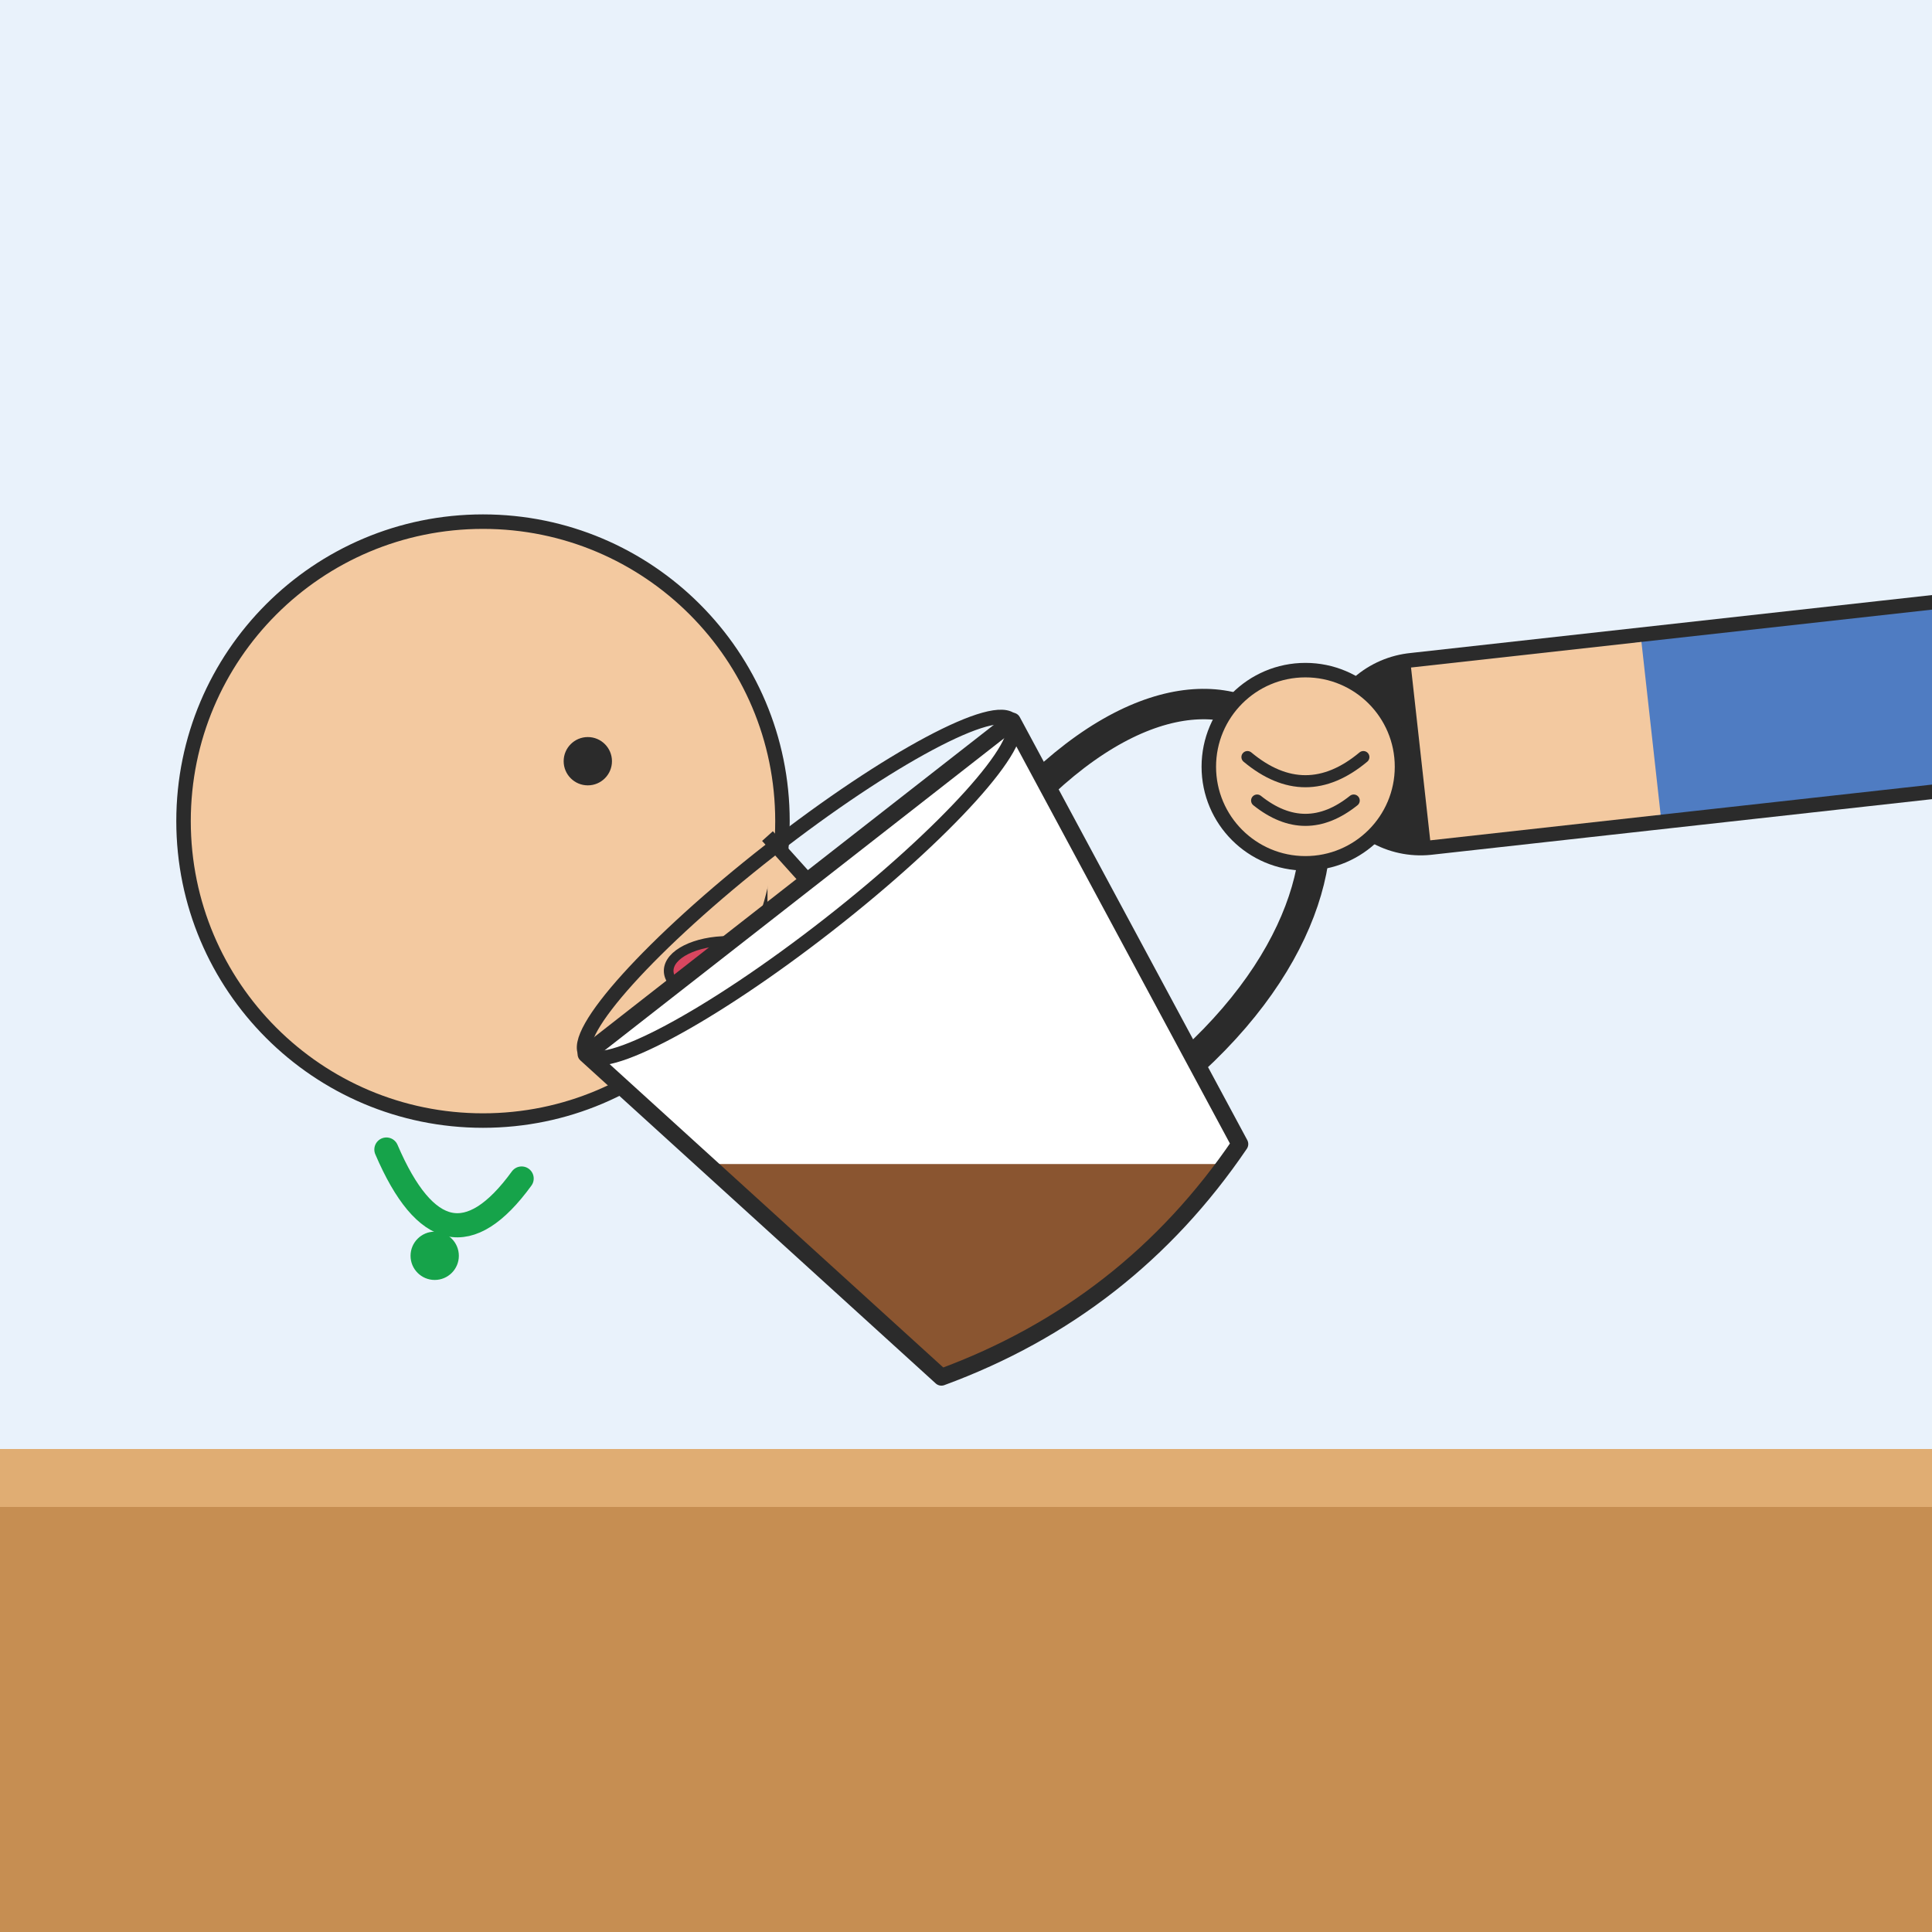
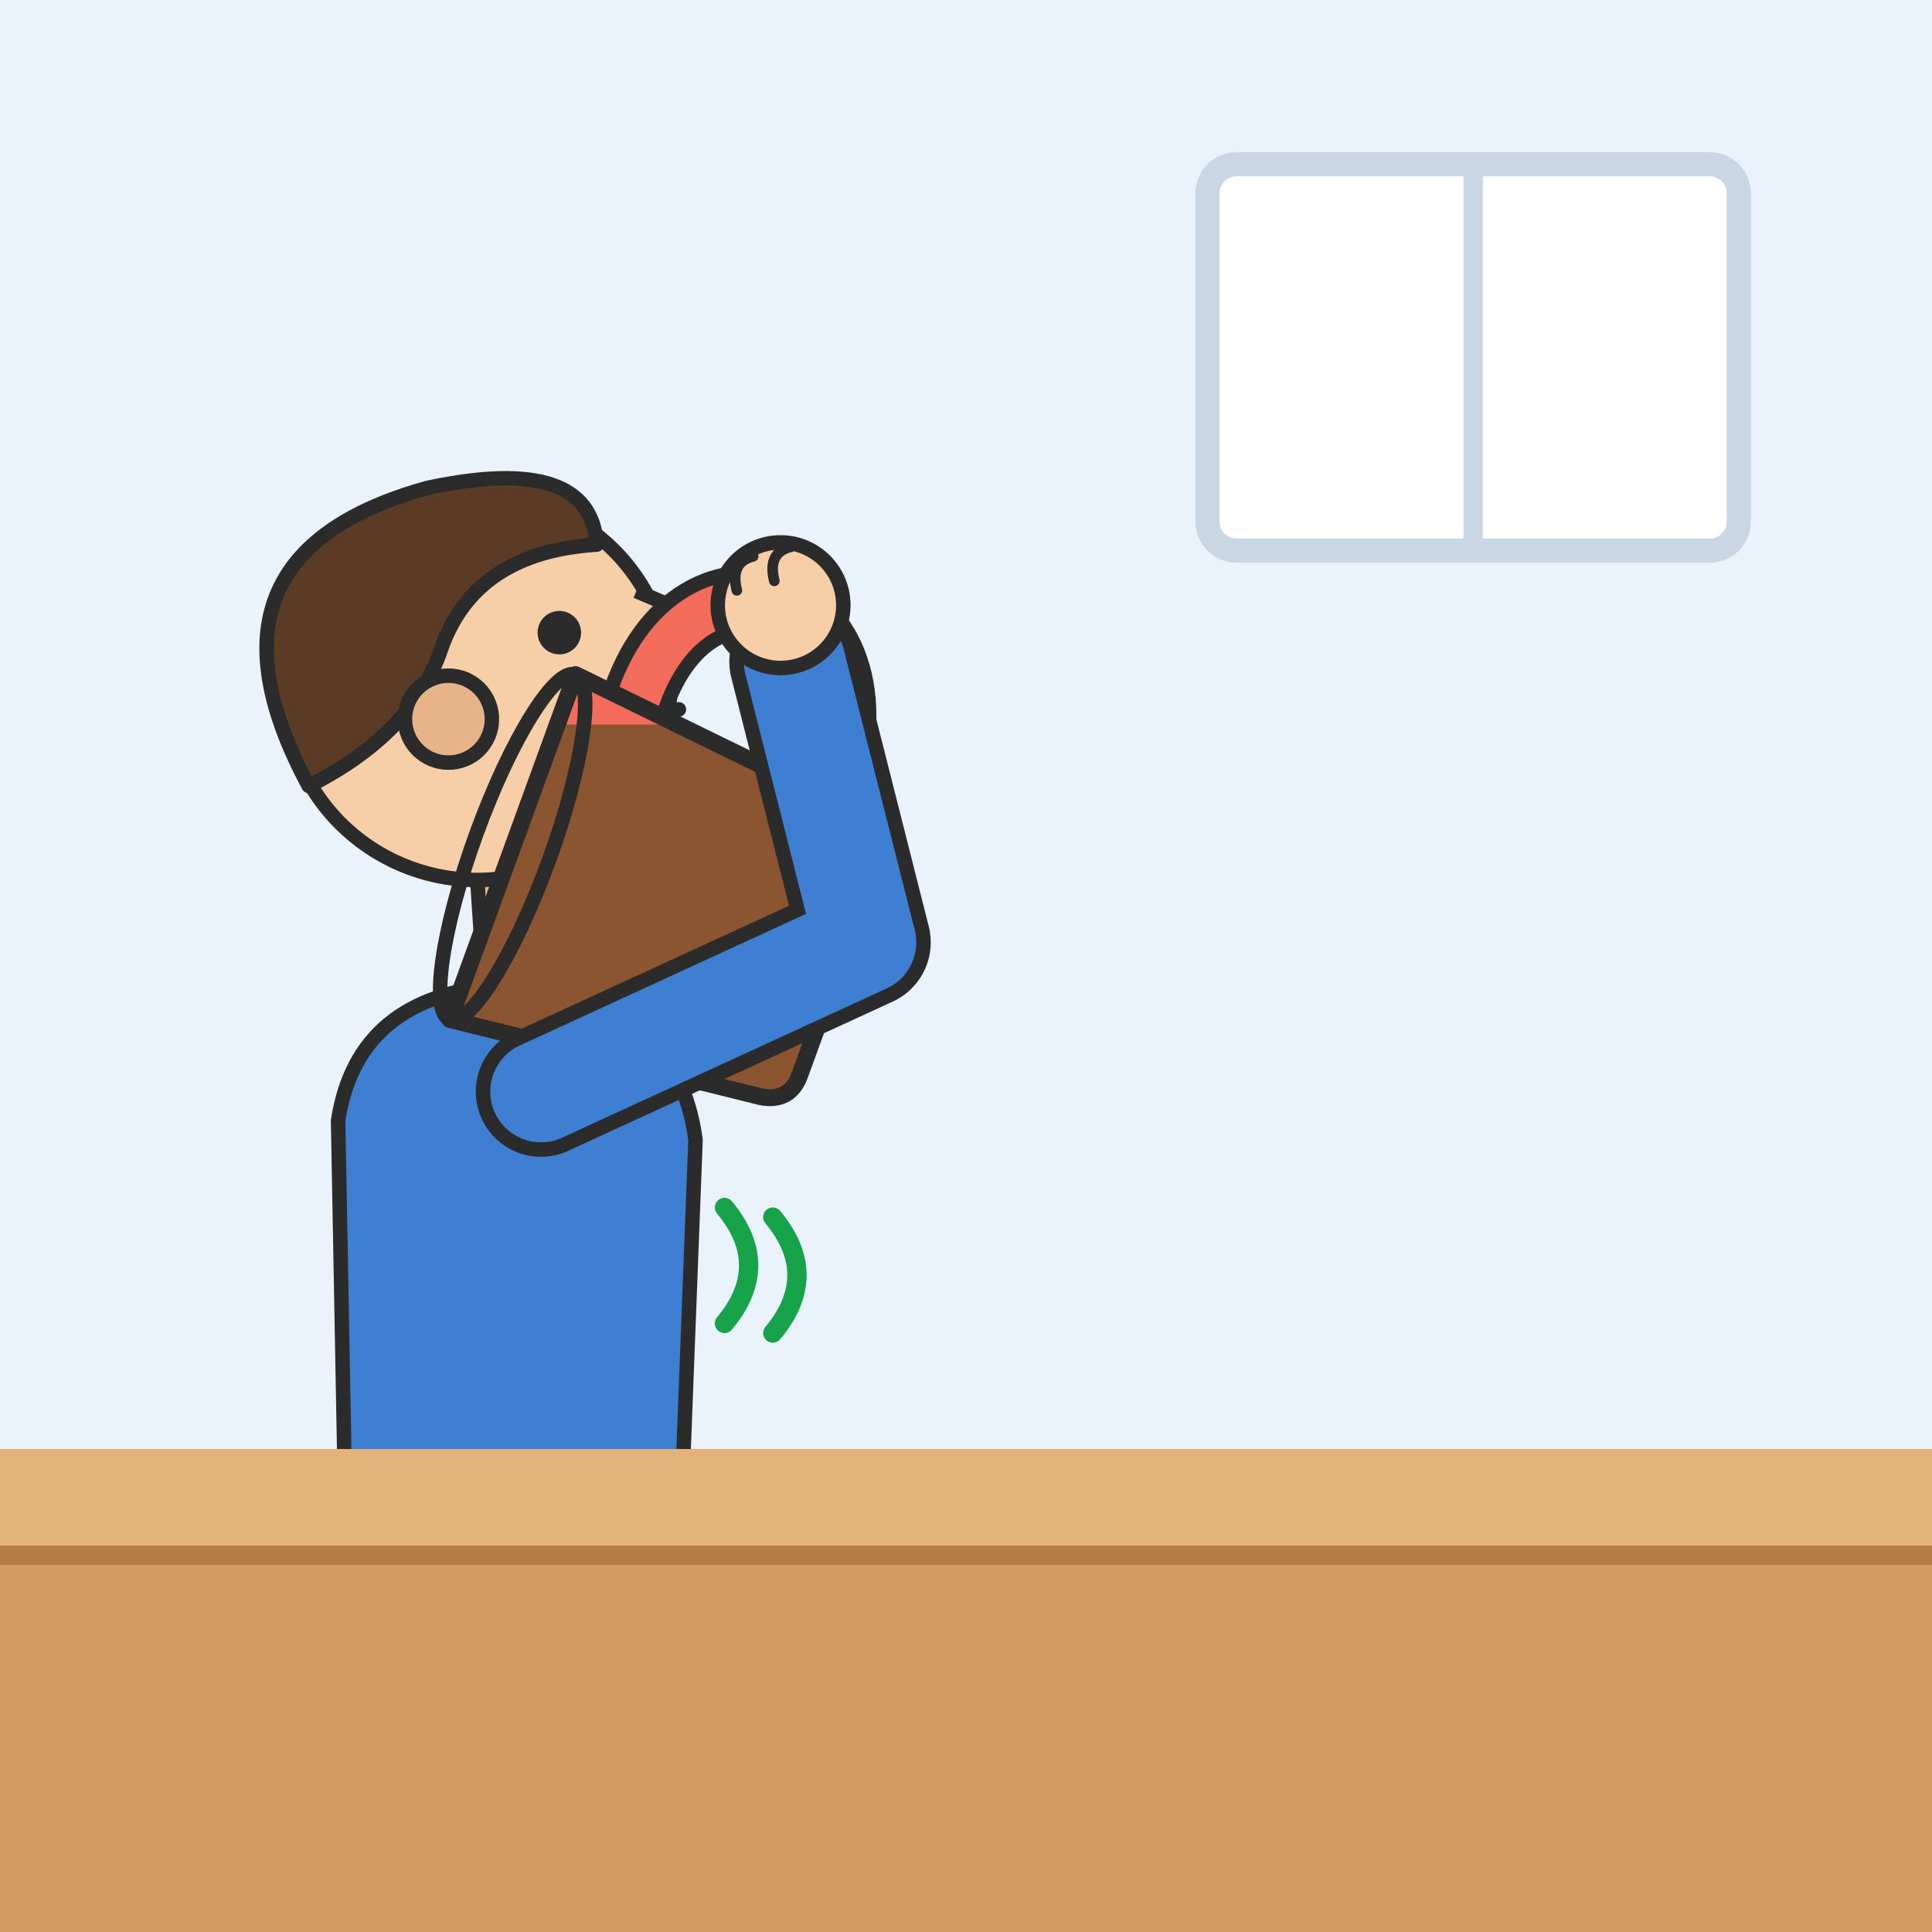
<svg xmlns="http://www.w3.org/2000/svg" viewBox="0 0 400 400" width="400" height="400">
-   <rect width="400" height="400" fill="#e9f2fb" />
-   <rect x="0" y="300" width="400" height="100" fill="#c68e52" />
-   <rect x="0" y="300" width="400" height="12" fill="#e0ad73" />
-   <circle cx="100" cy="170" r="62" fill="#f3c9a0" stroke="#2b2b2b" stroke-width="3" />
-   <path d="M38,162 q0,-55.8 62,-55.8 q55.8,0 62,43.4" fill="#6b4a2f" stroke="none" opacity="0.0" />
-   <circle cx="121.7" cy="157.6" r="5" fill="#2b2b2b" />
-   <path d="M158.9,173.1 l11.16,12.4 l-11.16,3.1" fill="#f3c9a0" stroke="#2b2b2b" stroke-width="3" stroke-linejoin="round" />
-   <ellipse cx="150.84" cy="201.0" rx="12.4" ry="6.2" fill="#d9465f" stroke="#2b2b2b" stroke-width="2" />
-   <clipPath id="c37">
-     <path d="M-40,-70 L40,-70 L28,0 Q0,9 -28,0 Z" transform="translate(225.8,261.0) rotate(-38) scale(1.4,1.4)" />
+   <rect width="400" height="400" fill="#eaf3fb" />
+   <rect x="250" y="34" width="110" height="80" rx="6" fill="#fff" stroke="#c9d6e3" stroke-width="5" />
+   <line x1="305" y1="34" x2="305" y2="114" stroke="#c9d6e3" stroke-width="4" />
+   <path d="M98,170 L100,200 L122,200 L120,170 Z" fill="#e7b48a" stroke="#2b2b2b" stroke-width="3" />
+   <path d="M72,340 L70,232 Q74,206 104,204 Q140,206 144,236 L140,340 Z" fill="#3f7fd1" stroke="#2b2b2b" stroke-width="3" stroke-linejoin="round" />
+   <g transform="rotate(-22 110 170)">
+     <circle cx="110" cy="140" r="40" fill="#f6cfa8" stroke="#2b2b2b" stroke-width="3" />
+     <path d="M148,134 L162,148 L146,152" fill="#f6cfa8" stroke="#2b2b2b" stroke-width="3" stroke-linejoin="round" />
+     <path d="M70,146 Q64,92 116,98 Q150,104 144,122 Q120,114 106,130 Q94,144 70,146 Z" fill="#5a3b25" stroke="#2b2b2b" stroke-width="3" stroke-linejoin="round" />
+     <circle cx="102" cy="144" r="9" fill="#e7b48a" stroke="#2b2b2b" stroke-width="3" />
+     <circle cx="130" cy="136" r="4.5" fill="#2b2b2b" />
+     <path d="M134,161 L147,160" stroke="#2b2b2b" stroke-width="3" stroke-linecap="round" />
+   </g>
+   <rect x="0" y="300" width="400" height="22" fill="#e3b27a" />
+   <rect x="0" y="322" width="400" height="78" fill="#d39b5f" />
+   <line x1="0" y1="322" x2="400" y2="322" stroke="#b57d45" stroke-width="4" />
+   <clipPath id="u1">
+     <path d="M-38,-72 L38,-72 L31,-6 Q30,0 24,0 L-24,0 Q-30,0 -31,-6 Z" transform="translate(173.8,200.0) rotate(-70) scale(1.0,1.0)" />
  </clipPath>
-   <g transform="translate(225.8,261.0) rotate(-38) scale(1.4,1.4)">
-     <path d="M38,-60 C84,-64 80,-18 30,-14" fill="none" stroke="#2b2b2b" stroke-width="4.5" stroke-linecap="round" />
-     <path d="M-40,-70 L40,-70 L28,0 Q0,9 -28,0 Z" fill="#fff" />
+   <g transform="translate(173.8,200.0) rotate(-70) scale(1.0,1.0)">
+     <path d="M36,-58 C76,-60 76,-14 31,-15" fill="none" stroke="#2b2b2b" stroke-width="15.00" stroke-linecap="round" />
+     <path d="M36,-58 C76,-60 76,-14 31,-15" fill="none" stroke="#f26b5b" stroke-width="9.00" stroke-linecap="round" />
+     <path d="M-38,-72 L38,-72 L31,-6 Q30,0 24,0 L-24,0 Q-30,0 -31,-6 Z" fill="#f26b5b" />
+     <path d="M-26,-62 L-21,-12" stroke="#fff" stroke-opacity=".55" stroke-width="7" stroke-linecap="round" />
  </g>
-   <rect x="99.8" y="241.0" width="252" height="280.0" fill="#8a5530" clip-path="url(#c37)" />
-   <g transform="translate(225.8,261.0) rotate(-38) scale(1.4,1.4)">
-     <path d="M-40,-70 L40,-70 L28,0 Q0,9 -28,0 Z" fill="none" stroke="#2b2b2b" stroke-width="2.5" stroke-linejoin="round" />
-     <ellipse cx="0" cy="-70" rx="40" ry="7" fill="none" stroke="#2b2b2b" stroke-width="2.143" />
+   <rect x="53.8" y="150.0" width="240.0" height="240.0" fill="#8a5530" clip-path="url(#u1)" />
+   <g transform="translate(173.8,200.0) rotate(-70) scale(1.0,1.0)">
+     <path d="M-38,-72 L38,-72 L31,-6 Q30,0 24,0 L-24,0 Q-30,0 -31,-6 Z" fill="none" stroke="#2b2b2b" stroke-width="3.50" stroke-linejoin="round" />
+     <ellipse cx="0" cy="-72" rx="38" ry="8" fill="none" stroke="#2b2b2b" stroke-width="3.00" />
  </g>
-   <line x1="294.125" y1="156.093" x2="767.214" y2="103.527" stroke="#2b2b2b" stroke-width="42.0" stroke-linecap="round" />
-   <line x1="341.831" y1="150.792" x2="767.214" y2="103.527" stroke="#4f7cc2" stroke-width="36.0" stroke-linecap="round" />
-   <line x1="294.125" y1="156.093" x2="341.831" y2="150.792" stroke="#f3c9a0" stroke-width="36.0" stroke-linecap="butt" />
-   <circle cx="270.272" cy="158.743" r="20.0" fill="#f3c9a0" stroke="#2b2b2b" stroke-width="3" />
-   <path d="M258.272,156.743 q12.0,10.0 24.0,0 M260.272,165.743 q10.0,8.0 20.0,0" fill="none" stroke="#2b2b2b" stroke-width="2.5" stroke-linecap="round" />
-   <path d="M80,238 q12,28 28,6" fill="none" stroke="#16a34a" stroke-width="5" stroke-linecap="round" />
-   <circle cx="90" cy="260" r="5" fill="#16a34a" />
+   <path d="M112.0,226.0 L179.2,195.1 L164.5,137.0" fill="none" stroke="#2b2b2b" stroke-width="27" stroke-linecap="round" stroke-linejoin="round" />
+   <path d="M112.0,226.0 L179.2,195.1 L164.5,137.0" fill="none" stroke="#3f7fd1" stroke-width="21" stroke-linecap="round" stroke-linejoin="round" />
+   <circle cx="161.6" cy="125.3" r="13.0" fill="#f6cfa8" stroke="#2b2b2b" stroke-width="3" />
+   <g transform="translate(160.8,122.2) rotate(-104.2019)">
+     <path d="M2,-8 q6,0 6,5 M2,0 q6,0 6,5" fill="none" stroke="#2b2b2b" stroke-width="2.2" stroke-linecap="round" />
+   </g>
+   <path d="M150,250 q10,12 0,24 M160,252 q10,12 0,24" fill="none" stroke="#16a34a" stroke-width="4" stroke-linecap="round" />
</svg>
